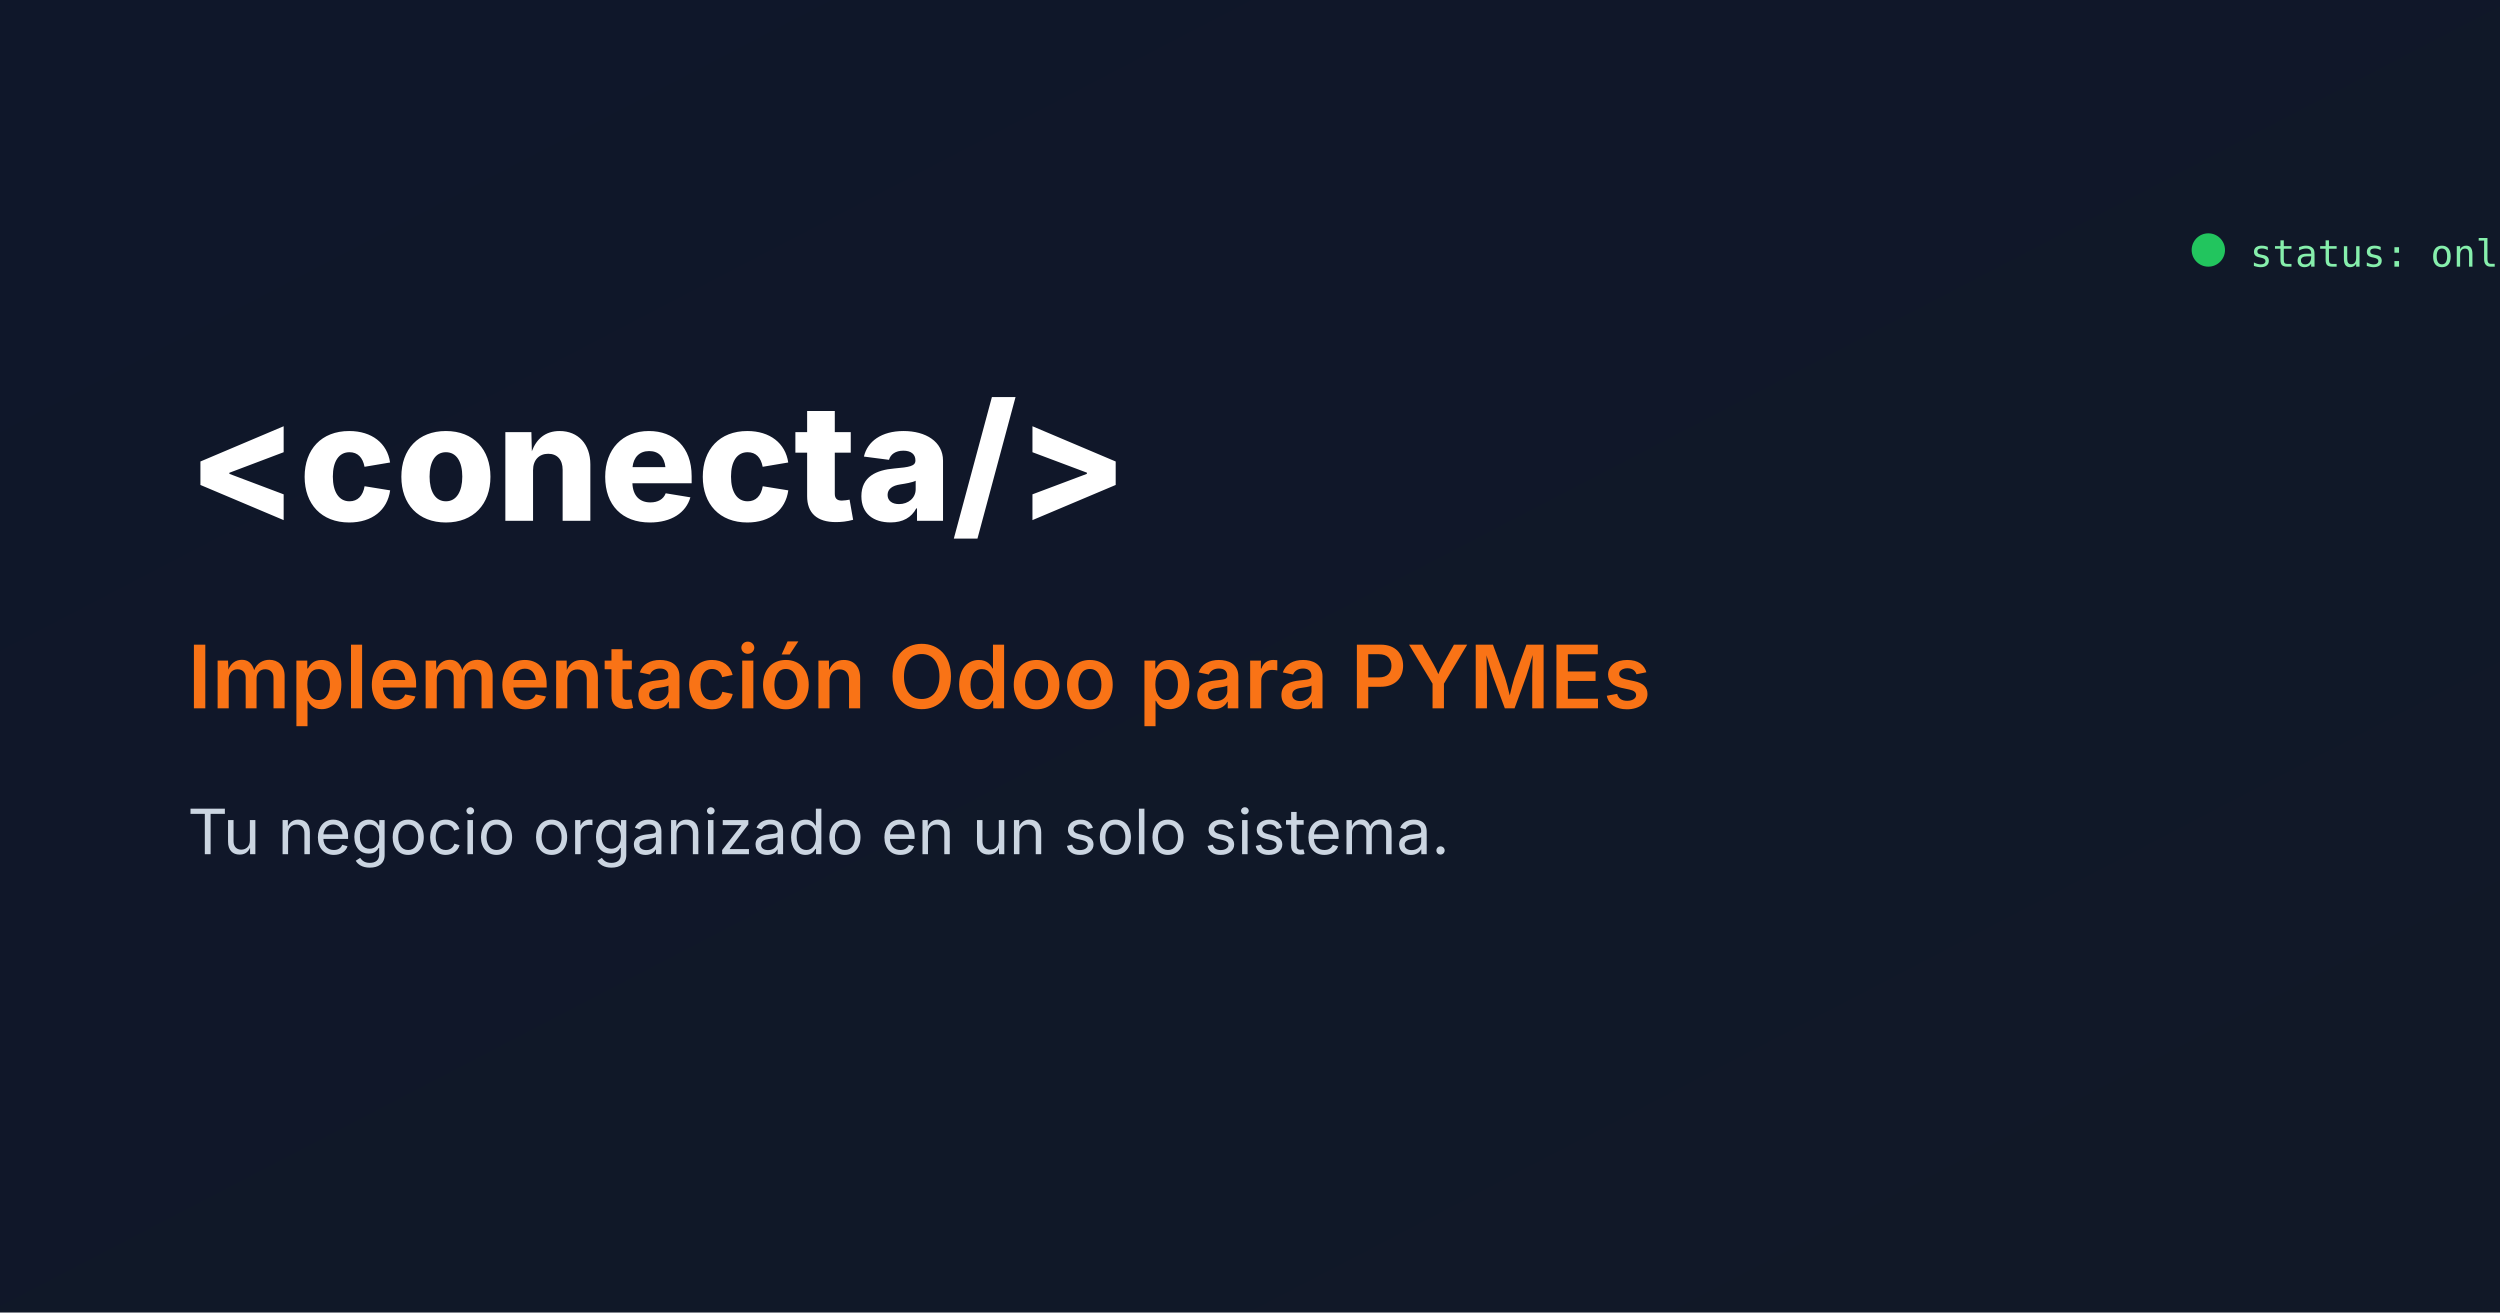
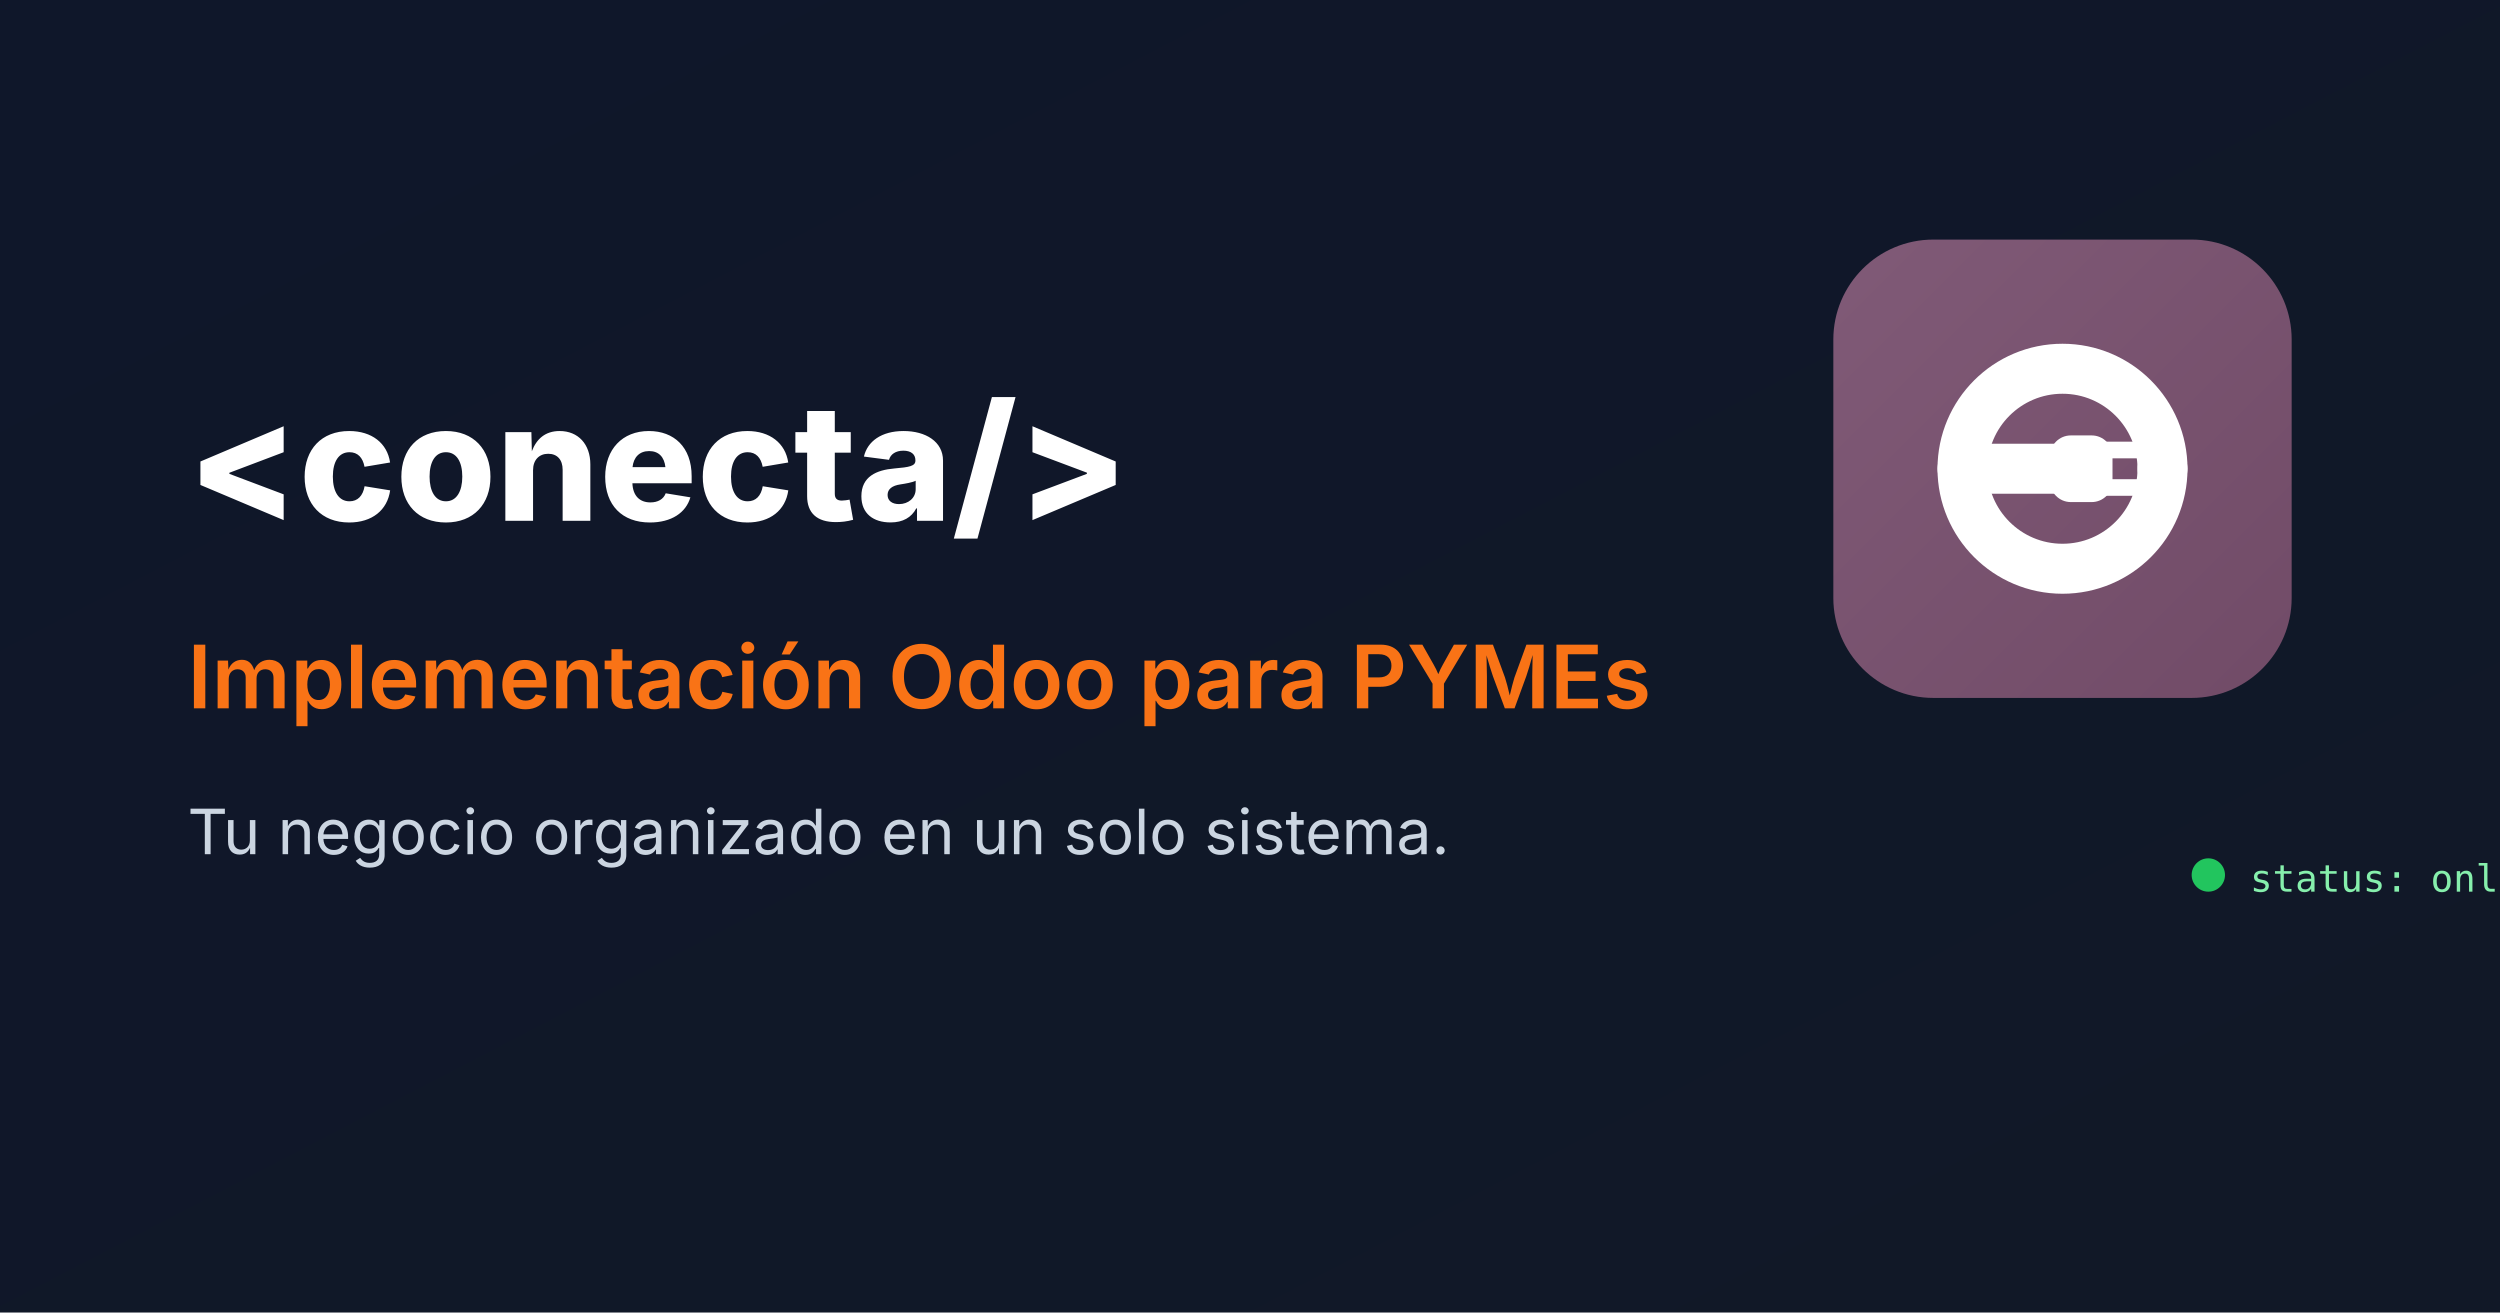
<svg xmlns="http://www.w3.org/2000/svg" width="1200" height="630" viewBox="0 0 1200 630" role="img" aria-labelledby="title desc">
  <defs>
    <linearGradient id="bg" x1="0" y1="0" x2="1" y2="1">
      <stop offset="0%" stop-color="#0f172a" />
      <stop offset="100%" stop-color="#111827" />
    </linearGradient>
+     <linearGradient id="tile" x1="0" y1="0" x2="1" y2="1">
+       <stop offset="0%" stop-color="#805a77" />
+       <stop offset="100%" stop-color="#714B67" />
+     </linearGradient>
  </defs>
  <rect width="1200" height="630" fill="url(#bg)" />
+   <g transform="translate(880 115)">
+     <rect width="220" height="220" rx="48" fill="url(#tile)" />
+     <path d="M62 110 A48 48 0 0 1 158 110" fill="none" stroke="#ffffff" stroke-width="24" stroke-linecap="round" />
+     <path d="M158 110 A48 48 0 0 1 62 110" fill="none" stroke="#ffffff" stroke-width="24" stroke-linecap="round" />
+     <rect x="60" y="98" width="54" height="24" rx="8" fill="#ffffff" />
+     <rect x="104" y="94" width="30" height="32" rx="10" fill="#ffffff" />
+     <rect x="127" y="97" width="26" height="8" rx="4" fill="#ffffff" />
+     <rect x="127" y="115" width="26" height="8" rx="4" fill="#ffffff" />
+   </g>
  <text x="90" y="250" font-family="Inter, Arial, sans-serif" font-size="78" font-weight="800" fill="#ffffff">&lt;conecta/&gt;</text>
  <text x="90" y="340" font-family="Inter, Arial, sans-serif" font-size="42" font-weight="600" fill="#f97316">Implementación Odoo para PYMEs</text>
  <text x="90" y="410" font-family="Inter, Arial, sans-serif" font-size="30" fill="#cbd5e1">Tu negocio organizado en un solo sistema.</text>
-   <circle cx="1060" cy="120" r="8" fill="#22c55e" />
-   <text x="1080" y="128" font-family="JetBrains Mono, monospace" font-size="18" fill="#86efac">status: online</text>
+   <circle cx="1060" cy="420" r="8" fill="#22c55e" />
+   <text x="1080" y="428" font-family="JetBrains Mono, monospace" font-size="18" fill="#86efac">status: online</text>
</svg>
